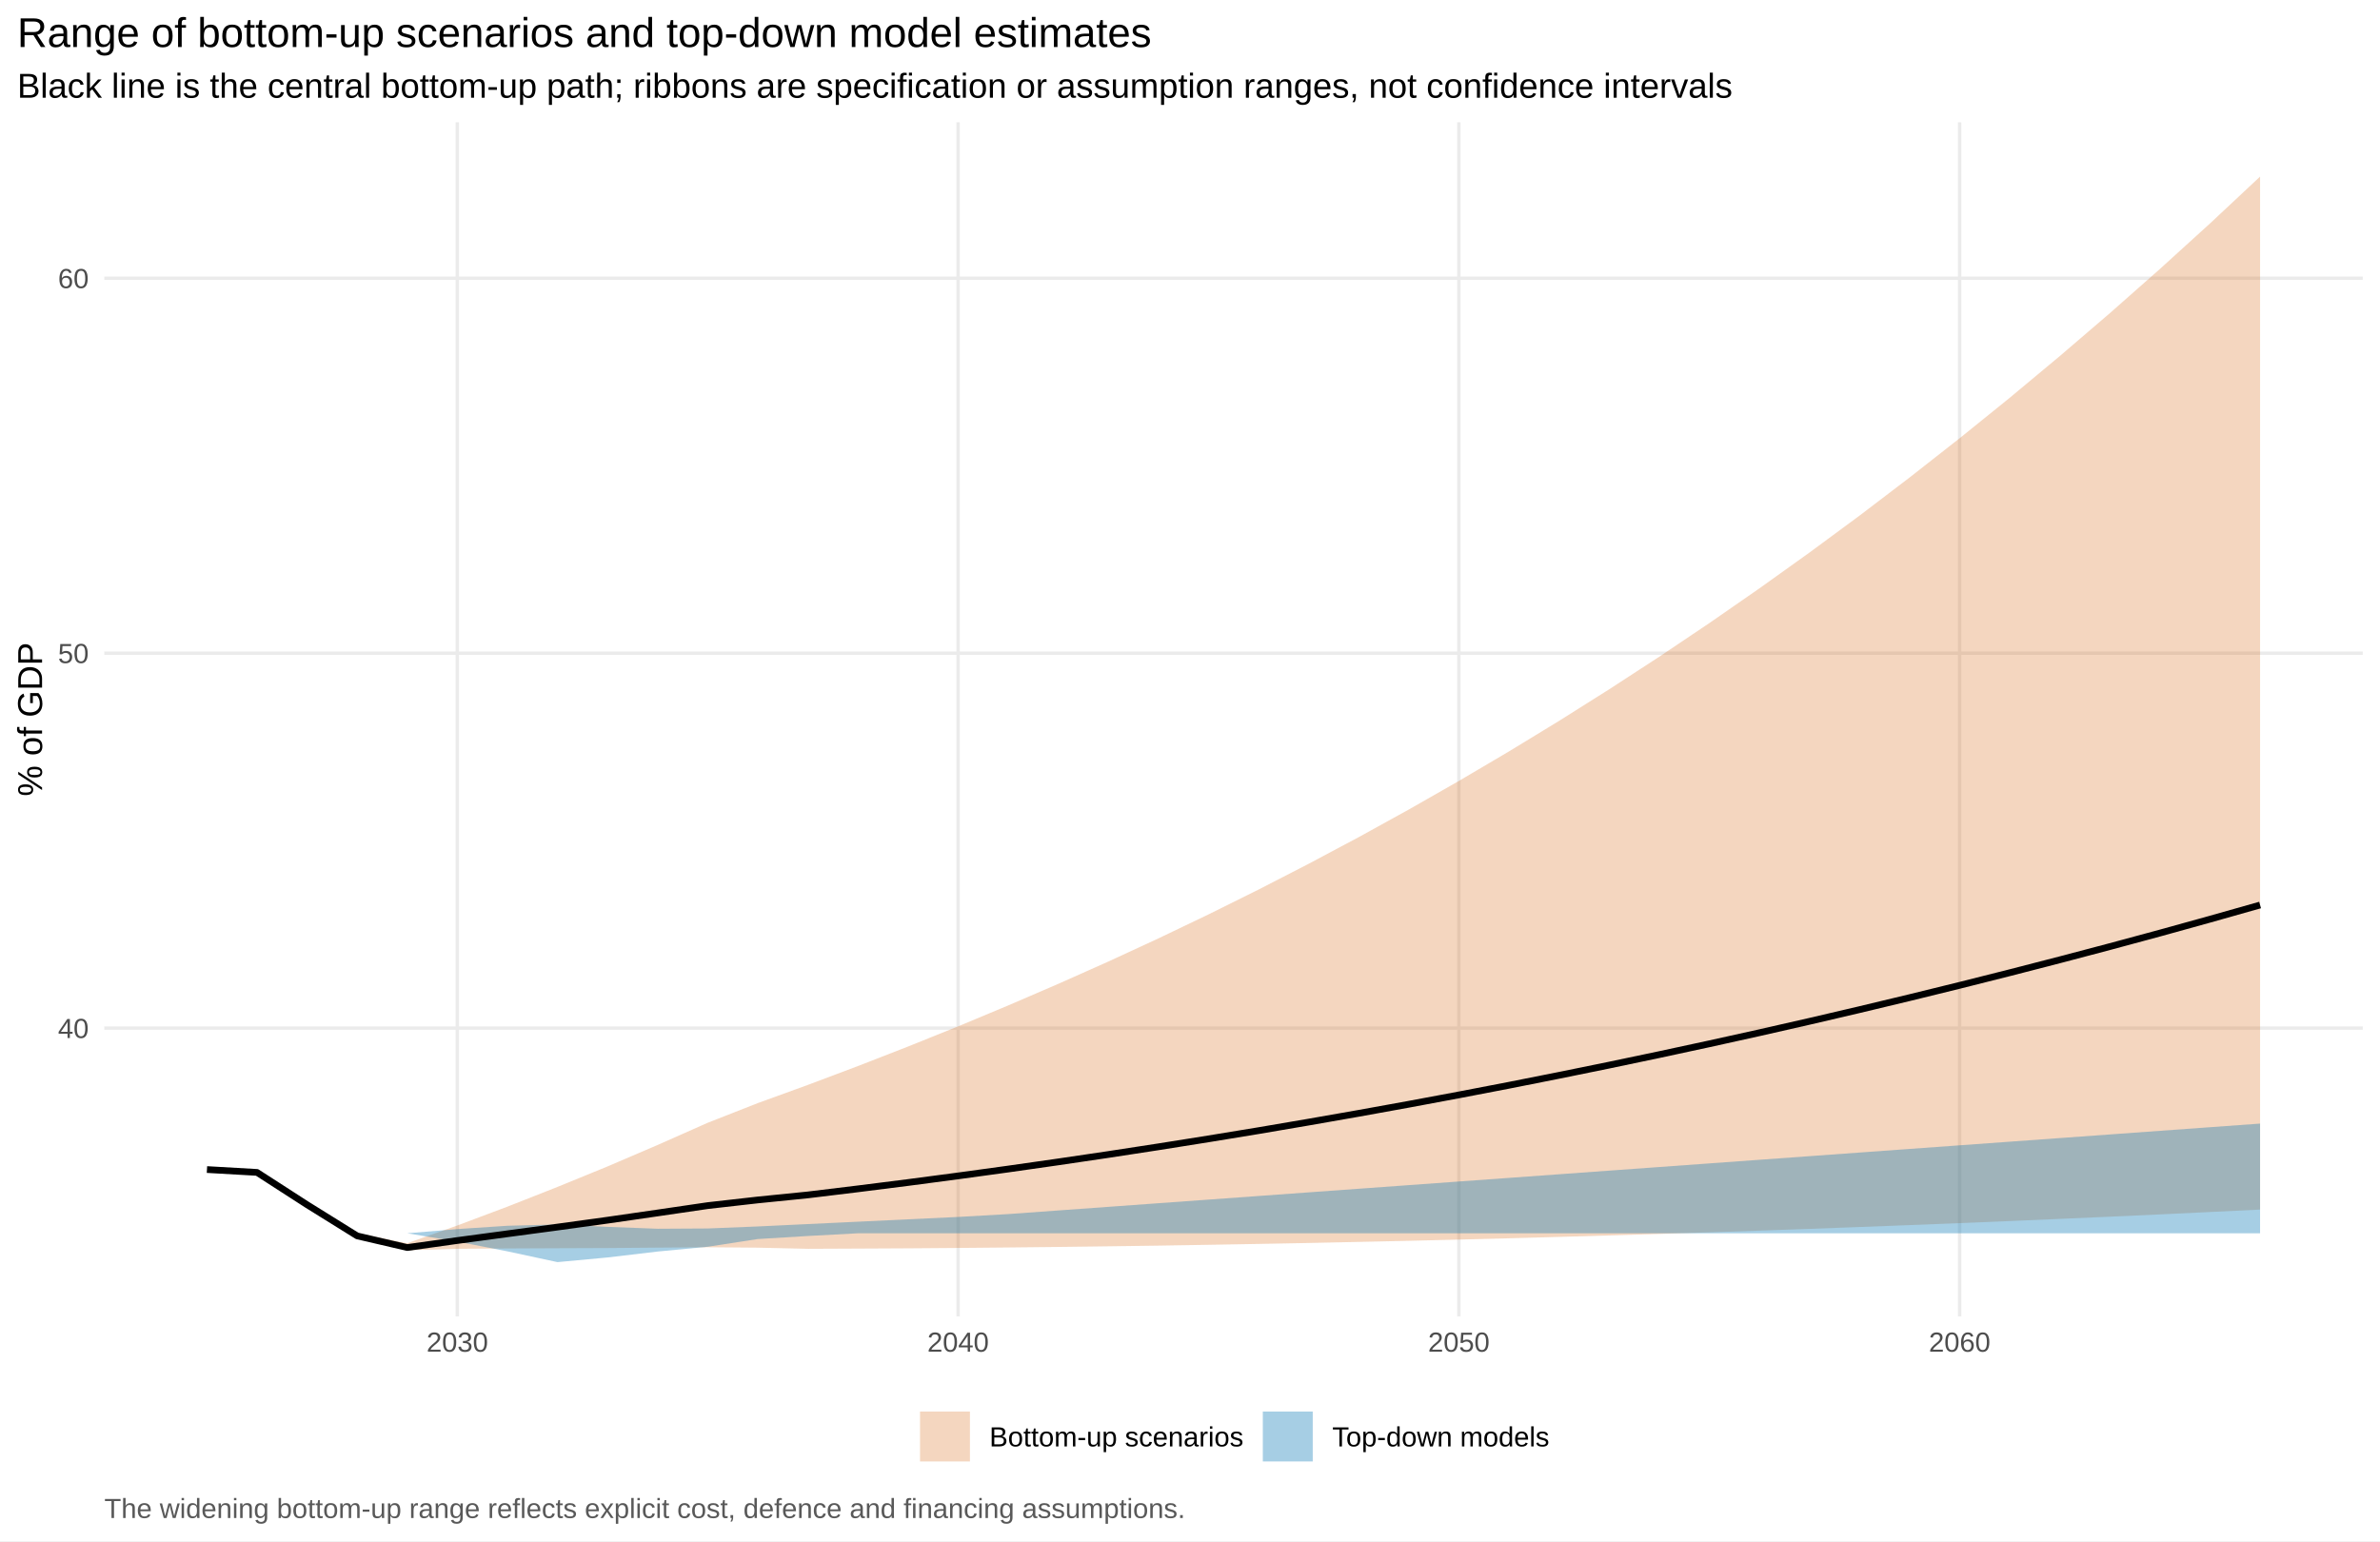
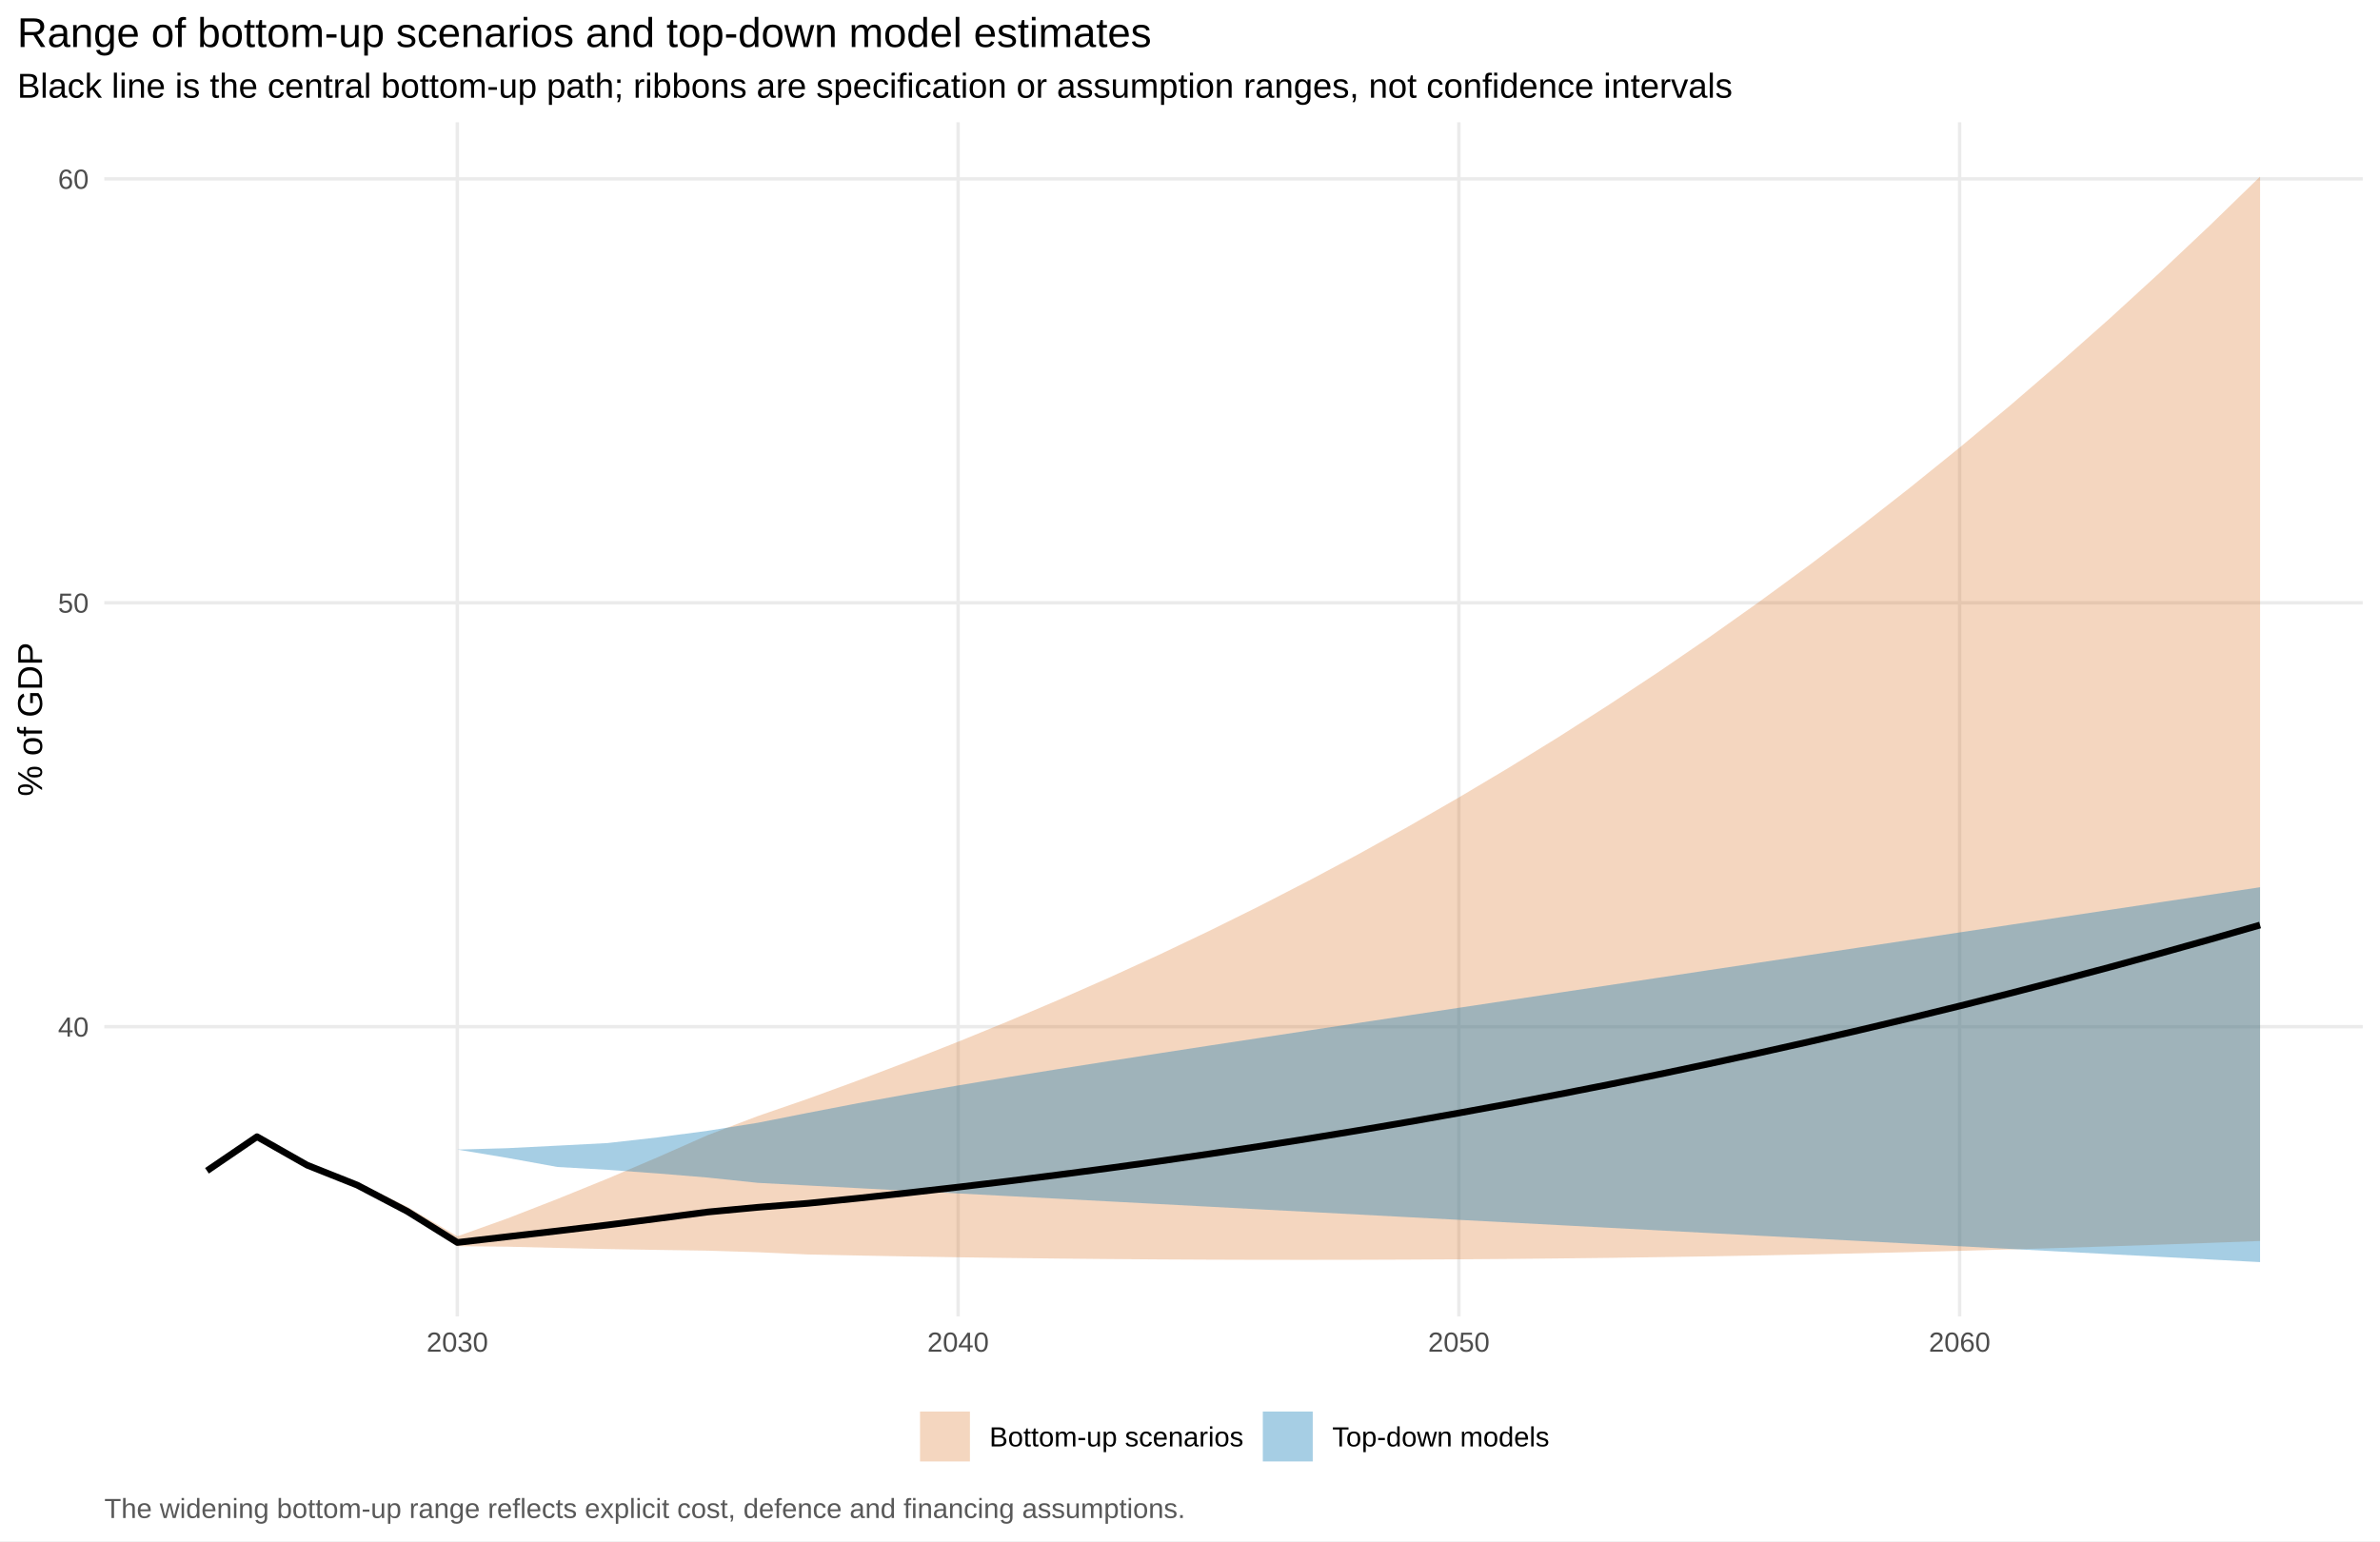
<svg xmlns="http://www.w3.org/2000/svg" width="756.00pt" height="489.60pt" viewBox="0 0 756.00 489.60">
  <g class="svglite">
    <defs>
      <style type="text/css">
    .svglite line, .svglite polyline, .svglite polygon, .svglite path, .svglite rect, .svglite circle {
      fill: none;
      stroke: #000000;
      stroke-linecap: round;
      stroke-linejoin: round;
      stroke-miterlimit: 10.00;
    }
    .svglite text {
      white-space: pre;
    }
    .svglite g.glyphgroup path {
      fill: inherit;
      stroke: none;
    }
  </style>
    </defs>
    <rect width="100%" height="100%" style="stroke: none; fill: #FFFFFF;" />
    <defs>
      <clipPath id="cpMC4wMHw3NTYuMDB8MC4wMHw0ODkuNjA=">
        <rect x="0.00" y="0.00" width="756.00" height="489.60" />
      </clipPath>
    </defs>
    <g clip-path="url(#cpMC4wMHw3NTYuMDB8MC4wMHw0ODkuNjA=)">
      <rect x="0.00" y="0.00" width="756.00" height="489.60" style="stroke-width: 1.07; stroke: none; fill: #FFFFFF;" />
    </g>
    <defs>
      <clipPath id="cpMzMuMTN8NzUwLjUyfDM4Ljg1fDQxOC4yMQ==">
        <rect x="33.13" y="38.85" width="717.39" height="379.36" />
      </clipPath>
    </defs>
    <g clip-path="url(#cpMzMuMTN8NzUwLjUyfDM4Ljg1fDQxOC4yMQ==)">
-       <polyline points="33.13,326.63 750.52,326.63 " style="stroke-width: 1.07; stroke: #EBEBEB; stroke-linecap: butt;" />
-       <polyline points="33.13,207.51 750.52,207.51 " style="stroke-width: 1.07; stroke: #EBEBEB; stroke-linecap: butt;" />
-       <polyline points="33.13,88.39 750.52,88.39 " style="stroke-width: 1.07; stroke: #EBEBEB; stroke-linecap: butt;" />
+       <polyline points="33.13,326.17 750.52,326.17 " style="stroke-width: 1.07; stroke: #EBEBEB; stroke-linecap: butt;" />
+       <polyline points="33.13,191.50 750.52,191.50 " style="stroke-width: 1.07; stroke: #EBEBEB; stroke-linecap: butt;" />
+       <polyline points="33.13,56.83 750.52,56.83 " style="stroke-width: 1.07; stroke: #EBEBEB; stroke-linecap: butt;" />
      <polyline points="145.27,418.21 145.27,38.85 " style="stroke-width: 1.07; stroke: #EBEBEB; stroke-linecap: butt;" />
      <polyline points="304.34,418.21 304.34,38.85 " style="stroke-width: 1.07; stroke: #EBEBEB; stroke-linecap: butt;" />
      <polyline points="463.40,418.21 463.40,38.85 " style="stroke-width: 1.07; stroke: #EBEBEB; stroke-linecap: butt;" />
      <polyline points="622.47,418.21 622.47,38.85 " style="stroke-width: 1.07; stroke: #EBEBEB; stroke-linecap: butt;" />
-       <polygon points="65.74,371.56 81.64,372.47 97.55,382.31 113.46,391.75 129.36,394.98 145.27,389.33 161.18,383.35 177.08,377.08 192.99,370.57 208.90,363.75 224.80,356.70 240.71,350.45 256.62,344.67 272.52,338.68 288.43,332.48 304.34,326.07 320.24,319.43 336.15,312.57 352.06,305.48 367.96,298.13 383.87,290.51 399.78,282.61 415.68,274.43 431.59,265.96 447.50,257.18 463.40,248.11 479.31,238.73 495.22,229.03 511.12,219.01 527.03,208.66 542.94,197.97 558.84,186.94 574.75,175.56 590.66,163.82 606.56,151.71 622.47,139.23 638.38,126.38 654.28,113.13 670.19,99.49 686.10,85.44 702.01,70.98 717.91,56.10 717.91,384.28 702.01,385.05 686.10,385.81 670.19,386.54 654.28,387.24 638.38,387.92 622.47,388.58 606.56,389.21 590.66,389.82 574.75,390.41 558.84,390.97 542.94,391.51 527.03,392.02 511.12,392.50 495.22,392.96 479.31,393.40 463.40,393.81 447.50,394.20 431.59,394.55 415.68,394.89 399.78,395.19 383.87,395.47 367.96,395.73 352.06,395.95 336.15,396.15 320.24,396.32 304.34,396.47 288.43,396.59 272.52,396.67 256.62,396.74 240.71,396.38 224.80,396.25 208.90,396.37 192.99,396.50 177.08,396.56 161.18,396.63 145.27,396.74 129.36,397.20 113.46,393.20 97.55,383.01 81.64,372.47 65.74,371.56 " style="stroke-width: 0.00; stroke: none; stroke-linecap: butt; fill: #D55E00; fill-opacity: 0.25;" />
-       <polyline points="65.74,371.56 81.64,372.47 97.55,382.31 113.46,391.75 129.36,394.98 145.27,389.33 161.18,383.35 177.08,377.08 192.99,370.57 208.90,363.75 224.80,356.70 240.71,350.45 256.62,344.67 272.52,338.68 288.43,332.48 304.34,326.07 320.24,319.43 336.15,312.57 352.06,305.48 367.96,298.13 383.87,290.51 399.78,282.61 415.68,274.43 431.59,265.96 447.50,257.18 463.40,248.11 479.31,238.73 495.22,229.03 511.12,219.01 527.03,208.66 542.94,197.97 558.84,186.94 574.75,175.56 590.66,163.82 606.56,151.71 622.47,139.23 638.38,126.38 654.28,113.13 670.19,99.49 686.10,85.44 702.01,70.98 717.91,56.10 " style="stroke-width: 1.07; stroke: none; stroke-linecap: butt;" />
-       <polyline points="717.91,384.28 702.01,385.05 686.10,385.81 670.19,386.54 654.28,387.24 638.38,387.92 622.47,388.58 606.56,389.21 590.66,389.82 574.75,390.41 558.84,390.97 542.94,391.51 527.03,392.02 511.12,392.50 495.22,392.96 479.31,393.40 463.40,393.81 447.50,394.20 431.59,394.55 415.68,394.89 399.78,395.19 383.87,395.47 367.96,395.73 352.06,395.95 336.15,396.15 320.24,396.32 304.34,396.47 288.43,396.59 272.52,396.67 256.62,396.74 240.71,396.38 224.80,396.25 208.90,396.37 192.99,396.50 177.08,396.56 161.18,396.63 145.27,396.74 129.36,397.20 113.46,393.20 97.55,383.01 81.64,372.47 65.74,371.56 " style="stroke-width: 1.07; stroke: none; stroke-linecap: butt;" />
-       <polygon points="81.64,371.84 97.55,381.13 113.46,388.48 129.36,391.81 145.27,390.47 161.18,389.42 177.08,389.00 192.99,389.77 208.90,390.37 224.80,390.28 240.71,389.64 256.62,388.88 272.52,388.13 288.43,387.37 304.34,386.62 320.24,385.71 336.15,384.56 352.06,383.41 367.96,382.26 383.87,381.11 399.78,379.96 415.68,378.81 431.59,377.66 447.50,376.51 463.40,375.36 479.31,374.21 495.22,373.06 511.12,371.91 527.03,370.76 542.94,369.61 558.84,368.46 574.75,367.31 590.66,366.16 606.56,365.01 622.47,363.86 638.38,362.71 654.28,361.56 670.19,360.41 686.10,359.26 702.01,358.11 717.91,356.96 717.91,391.81 702.01,391.81 686.10,391.81 670.19,391.81 654.28,391.81 638.38,391.81 622.47,391.81 606.56,391.81 590.66,391.81 574.75,391.81 558.84,391.81 542.94,391.81 527.03,391.81 511.12,391.81 495.22,391.81 479.31,391.81 463.40,391.81 447.50,391.81 431.59,391.81 415.68,391.81 399.78,391.81 383.87,391.81 367.96,391.81 352.06,391.81 336.15,391.81 320.24,391.81 304.34,391.81 288.43,391.81 272.52,391.81 256.62,392.67 240.71,393.64 224.80,396.09 208.90,397.61 192.99,399.49 177.08,400.97 161.18,397.55 145.27,394.44 129.36,391.81 113.46,388.48 97.55,381.13 81.64,371.84 " style="stroke-width: 0.00; stroke: none; stroke-linecap: butt; fill: #0072B2; fill-opacity: 0.35;" />
-       <polyline points="81.64,371.84 97.55,381.13 113.46,388.48 129.36,391.81 145.27,390.47 161.18,389.42 177.08,389.00 192.99,389.77 208.90,390.37 224.80,390.28 240.71,389.64 256.62,388.88 272.52,388.13 288.43,387.37 304.34,386.62 320.24,385.71 336.15,384.56 352.06,383.41 367.96,382.26 383.87,381.11 399.78,379.96 415.68,378.81 431.59,377.66 447.50,376.51 463.40,375.36 479.31,374.21 495.22,373.06 511.12,371.91 527.03,370.76 542.94,369.61 558.84,368.46 574.75,367.31 590.66,366.16 606.56,365.01 622.47,363.86 638.38,362.71 654.28,361.56 670.19,360.41 686.10,359.26 702.01,358.11 717.91,356.96 " style="stroke-width: 1.07; stroke: none; stroke-linecap: butt;" />
-       <polyline points="717.91,391.81 702.01,391.81 686.10,391.81 670.19,391.81 654.28,391.81 638.38,391.81 622.47,391.81 606.56,391.81 590.66,391.81 574.75,391.81 558.84,391.81 542.94,391.81 527.03,391.81 511.12,391.81 495.22,391.81 479.31,391.81 463.40,391.81 447.50,391.81 431.59,391.81 415.68,391.81 399.78,391.81 383.87,391.81 367.96,391.81 352.06,391.81 336.15,391.81 320.24,391.81 304.34,391.81 288.43,391.81 272.52,391.81 256.62,392.67 240.71,393.64 224.80,396.09 208.90,397.61 192.99,399.49 177.08,400.97 161.18,397.55 145.27,394.44 129.36,391.81 113.46,388.48 97.55,381.13 81.64,371.84 " style="stroke-width: 1.07; stroke: none; stroke-linecap: butt;" />
-       <polyline points="65.74,371.56 81.64,372.47 97.55,382.74 113.46,392.64 129.36,396.34 145.27,394.11 161.18,391.97 177.08,389.84 192.99,387.65 208.90,385.35 224.80,383.02 240.71,381.22 256.62,379.62 272.52,377.69 288.43,375.68 304.34,373.58 320.24,371.40 336.15,369.13 352.06,366.78 367.96,364.34 383.87,361.81 399.78,359.20 415.68,356.49 431.59,353.70 447.50,350.82 463.40,347.85 479.31,344.79 495.22,341.63 511.12,338.39 527.03,335.05 542.94,331.62 558.84,328.10 574.75,324.48 590.66,320.76 606.56,316.95 622.47,313.04 638.38,309.03 654.28,304.93 670.19,300.73 686.10,296.43 702.01,292.02 717.91,287.52 " style="stroke-width: 2.13; stroke-linecap: butt;" />
+       <polygon points="65.74,371.96 81.64,361.13 97.55,369.70 113.46,375.56 129.36,383.38 145.27,392.77 161.18,387.09 177.08,380.90 192.99,374.44 208.90,367.65 224.80,360.63 240.71,354.57 256.62,349.08 272.52,343.27 288.43,337.23 304.34,330.96 320.24,324.45 336.15,317.70 352.06,310.70 367.96,303.43 383.87,295.86 399.78,287.99 415.68,279.81 431.59,271.32 447.50,262.50 463.40,253.35 479.31,243.87 495.22,234.05 511.12,223.87 527.03,213.34 542.94,202.44 558.84,191.17 574.75,179.52 590.66,167.47 606.56,155.03 622.47,142.19 638.38,128.93 654.28,115.24 670.19,101.13 686.10,86.57 702.01,71.56 717.91,56.10 717.91,394.26 702.01,394.86 686.10,395.42 670.19,395.96 654.28,396.47 638.38,396.94 622.47,397.39 606.56,397.80 590.66,398.18 574.75,398.53 558.84,398.85 542.94,399.14 527.03,399.39 511.12,399.62 495.22,399.80 479.31,399.96 463.40,400.08 447.50,400.17 431.59,400.23 415.68,400.25 399.78,400.24 383.87,400.19 367.96,400.11 352.06,399.99 336.15,399.84 320.24,399.65 304.34,399.43 288.43,399.17 272.52,398.87 256.62,398.54 240.71,397.83 224.80,397.33 208.90,397.09 192.99,396.82 177.08,396.46 161.18,396.07 145.27,395.91 129.36,385.71 113.46,377.08 97.55,370.43 81.64,361.13 65.74,371.96 " style="stroke-width: 0.00; stroke: none; stroke-linecap: butt; fill: #D55E00; fill-opacity: 0.25;" />
+       <polyline points="65.74,371.96 81.64,361.13 97.55,369.70 113.46,375.56 129.36,383.38 145.27,392.77 161.18,387.09 177.08,380.90 192.99,374.44 208.90,367.65 224.80,360.63 240.71,354.57 256.62,349.08 272.52,343.27 288.43,337.23 304.34,330.96 320.24,324.45 336.15,317.70 352.06,310.70 367.96,303.43 383.87,295.86 399.78,287.99 415.68,279.81 431.59,271.32 447.50,262.50 463.40,253.35 479.31,243.87 495.22,234.05 511.12,223.87 527.03,213.34 542.94,202.44 558.84,191.17 574.75,179.52 590.66,167.47 606.56,155.03 622.47,142.19 638.38,128.93 654.28,115.24 670.19,101.13 686.10,86.57 702.01,71.56 717.91,56.10 " style="stroke-width: 1.07; stroke: none; stroke-linecap: butt;" />
+       <polyline points="717.91,394.26 702.01,394.86 686.10,395.42 670.19,395.96 654.28,396.47 638.38,396.94 622.47,397.39 606.56,397.80 590.66,398.18 574.75,398.53 558.84,398.85 542.94,399.14 527.03,399.39 511.12,399.62 495.22,399.80 479.31,399.96 463.40,400.08 447.50,400.17 431.59,400.23 415.68,400.25 399.78,400.24 383.87,400.19 367.96,400.11 352.06,399.99 336.15,399.84 320.24,399.65 304.34,399.43 288.43,399.17 272.52,398.87 256.62,398.54 240.71,397.83 224.80,397.33 208.90,397.09 192.99,396.82 177.08,396.46 161.18,396.07 145.27,395.91 129.36,385.71 113.46,377.08 97.55,370.43 81.64,361.13 65.74,371.96 " style="stroke-width: 1.07; stroke: none; stroke-linecap: butt;" />
+       <polygon points="81.64,343.68 97.55,340.98 113.46,347.72 129.36,355.80 145.27,365.22 161.18,364.77 177.08,363.97 192.99,363.14 208.90,361.35 224.80,359.24 240.71,356.70 256.62,353.55 272.52,350.48 288.43,347.59 304.34,344.84 320.24,342.20 336.15,339.64 352.06,337.14 367.96,334.67 383.87,332.22 399.78,329.80 415.68,327.38 431.59,324.97 447.50,322.57 463.40,320.17 479.31,317.77 495.22,315.37 511.12,312.98 527.03,310.58 542.94,308.19 558.84,305.80 574.75,303.40 590.66,301.01 606.56,298.62 622.47,296.22 638.38,293.83 654.28,291.44 670.19,289.05 686.10,286.65 702.01,284.26 717.91,281.87 717.91,400.97 702.01,400.13 686.10,399.29 670.19,398.45 654.28,397.61 638.38,396.77 622.47,395.93 606.56,395.09 590.66,394.25 574.75,393.42 558.84,392.58 542.94,391.74 527.03,390.90 511.12,390.06 495.22,389.22 479.31,388.38 463.40,387.54 447.50,386.70 431.59,385.86 415.68,385.02 399.78,384.19 383.87,383.35 367.96,382.51 352.06,381.67 336.15,380.83 320.24,379.99 304.34,379.15 288.43,378.31 272.52,377.47 256.62,376.63 240.71,375.79 224.80,374.11 208.90,372.80 192.99,371.65 177.08,370.75 161.18,367.86 145.27,365.22 129.36,355.80 113.46,347.72 97.55,340.98 81.64,343.68 " style="stroke-width: 0.00; stroke: none; stroke-linecap: butt; fill: #0072B2; fill-opacity: 0.35;" />
+       <polyline points="81.64,343.68 97.55,340.98 113.46,347.72 129.36,355.80 145.27,365.22 161.18,364.77 177.08,363.97 192.99,363.14 208.90,361.35 224.80,359.24 240.71,356.70 256.62,353.55 272.52,350.48 288.43,347.59 304.34,344.84 320.24,342.20 336.15,339.64 352.06,337.14 367.96,334.67 383.87,332.22 399.78,329.80 415.68,327.38 431.59,324.97 447.50,322.57 463.40,320.17 479.31,317.77 495.22,315.37 511.12,312.98 527.03,310.58 542.94,308.19 558.84,305.80 574.75,303.40 590.66,301.01 606.56,298.62 622.47,296.22 638.38,293.83 654.28,291.44 670.19,289.05 686.10,286.65 702.01,284.26 717.91,281.87 " style="stroke-width: 1.07; stroke: none; stroke-linecap: butt;" />
+       <polyline points="717.91,400.97 702.01,400.13 686.10,399.29 670.19,398.45 654.28,397.61 638.38,396.77 622.47,395.93 606.56,395.09 590.66,394.25 574.75,393.42 558.84,392.58 542.94,391.74 527.03,390.90 511.12,390.06 495.22,389.22 479.31,388.38 463.40,387.54 447.50,386.70 431.59,385.86 415.68,385.02 399.78,384.19 383.87,383.35 367.96,382.51 352.06,381.67 336.15,380.83 320.24,379.99 304.34,379.15 288.43,378.31 272.52,377.47 256.62,376.63 240.71,375.79 224.80,374.11 208.90,372.80 192.99,371.65 177.08,370.75 161.18,367.86 145.27,365.22 129.36,355.80 113.46,347.72 97.55,340.98 81.64,343.68 " style="stroke-width: 1.07; stroke: none; stroke-linecap: butt;" />
+       <polyline points="65.74,371.96 81.64,361.13 97.55,370.16 113.46,376.50 129.36,384.83 145.27,394.73 161.18,392.90 177.08,391.07 192.99,389.17 208.90,387.13 224.80,385.05 240.71,383.56 256.62,382.29 272.52,380.68 288.43,378.96 304.34,377.15 320.24,375.25 336.15,373.24 352.06,371.14 367.96,368.94 383.87,366.64 399.78,364.23 415.68,361.73 431.59,359.12 447.50,356.41 463.40,353.60 479.31,350.68 495.22,347.66 511.12,344.53 527.03,341.30 542.94,337.95 558.84,334.50 574.75,330.94 590.66,327.27 606.56,323.49 622.47,319.60 638.38,315.60 654.28,311.48 670.19,307.26 686.10,302.91 702.01,298.45 717.91,293.88 " style="stroke-width: 2.13; stroke-linecap: butt;" />
    </g>
    <g clip-path="url(#cpMC4wMHw3NTYuMDB8MC4wMHw0ODkuNjA=)">
-       <text x="28.20" y="329.78" text-anchor="end" style="font-size: 8.80px;fill: #4D4D4D; font-family: &quot;Arial&quot;;" textLength="9.78px" lengthAdjust="spacingAndGlyphs">40</text>
-       <text x="28.20" y="210.66" text-anchor="end" style="font-size: 8.80px;fill: #4D4D4D; font-family: &quot;Arial&quot;;" textLength="9.78px" lengthAdjust="spacingAndGlyphs">50</text>
-       <text x="28.20" y="91.54" text-anchor="end" style="font-size: 8.80px;fill: #4D4D4D; font-family: &quot;Arial&quot;;" textLength="9.78px" lengthAdjust="spacingAndGlyphs">60</text>
+       <text x="28.20" y="329.32" text-anchor="end" style="font-size: 8.80px;fill: #4D4D4D; font-family: &quot;Arial&quot;;" textLength="9.78px" lengthAdjust="spacingAndGlyphs">40</text>
+       <text x="28.20" y="194.65" text-anchor="end" style="font-size: 8.80px;fill: #4D4D4D; font-family: &quot;Arial&quot;;" textLength="9.78px" lengthAdjust="spacingAndGlyphs">50</text>
+       <text x="28.20" y="59.98" text-anchor="end" style="font-size: 8.80px;fill: #4D4D4D; font-family: &quot;Arial&quot;;" textLength="9.78px" lengthAdjust="spacingAndGlyphs">60</text>
      <text x="145.27" y="429.44" text-anchor="middle" style="font-size: 8.80px;fill: #4D4D4D; font-family: &quot;Arial&quot;;" textLength="19.56px" lengthAdjust="spacingAndGlyphs">2030</text>
      <text x="304.34" y="429.44" text-anchor="middle" style="font-size: 8.80px;fill: #4D4D4D; font-family: &quot;Arial&quot;;" textLength="19.56px" lengthAdjust="spacingAndGlyphs">2040</text>
      <text x="463.40" y="429.44" text-anchor="middle" style="font-size: 8.80px;fill: #4D4D4D; font-family: &quot;Arial&quot;;" textLength="19.56px" lengthAdjust="spacingAndGlyphs">2050</text>
      <text x="622.47" y="429.44" text-anchor="middle" style="font-size: 8.80px;fill: #4D4D4D; font-family: &quot;Arial&quot;;" textLength="19.56px" lengthAdjust="spacingAndGlyphs">2060</text>
      <text transform="translate(13.36,228.53) rotate(-90)" text-anchor="middle" style="font-size: 11.00px; font-family: &quot;Arial&quot;;" textLength="48.94px" lengthAdjust="spacingAndGlyphs">% of GDP</text>
      <rect x="292.24" y="448.44" width="15.86" height="15.86" style="stroke-width: 1.07; stroke: none; stroke-linecap: butt; fill: #D55E00; fill-opacity: 0.25;" />
      <rect x="401.13" y="448.44" width="15.86" height="15.86" style="stroke-width: 1.07; stroke: none; stroke-linecap: butt; fill: #0072B2; fill-opacity: 0.35;" />
      <text x="314.29" y="459.52" style="font-size: 8.80px; font-family: &quot;Arial&quot;;" textLength="80.66px" lengthAdjust="spacingAndGlyphs">Bottom-up scenarios</text>
      <text x="423.18" y="459.52" style="font-size: 8.80px; font-family: &quot;Arial&quot;;" textLength="68.94px" lengthAdjust="spacingAndGlyphs">Top-down models</text>
      <text x="5.48" y="31.05" style="font-size: 11.00px; font-family: &quot;Arial&quot;;" textLength="545.19px" lengthAdjust="spacingAndGlyphs">Black line is the central bottom-up path; ribbons are specification or assumption ranges, not confidence intervals</text>
      <text x="5.48" y="14.93" style="font-size: 13.20px; font-family: &quot;Arial&quot;;" textLength="359.69px" lengthAdjust="spacingAndGlyphs">Range of bottom-up scenarios and top-down model estimates</text>
      <text x="33.13" y="482.27" style="font-size: 8.80px;fill: #595959; font-family: &quot;Arial&quot;;" textLength="343.12px" lengthAdjust="spacingAndGlyphs">The widening bottom-up range reflects explicit cost, defence and financing assumptions.</text>
    </g>
  </g>
</svg>
